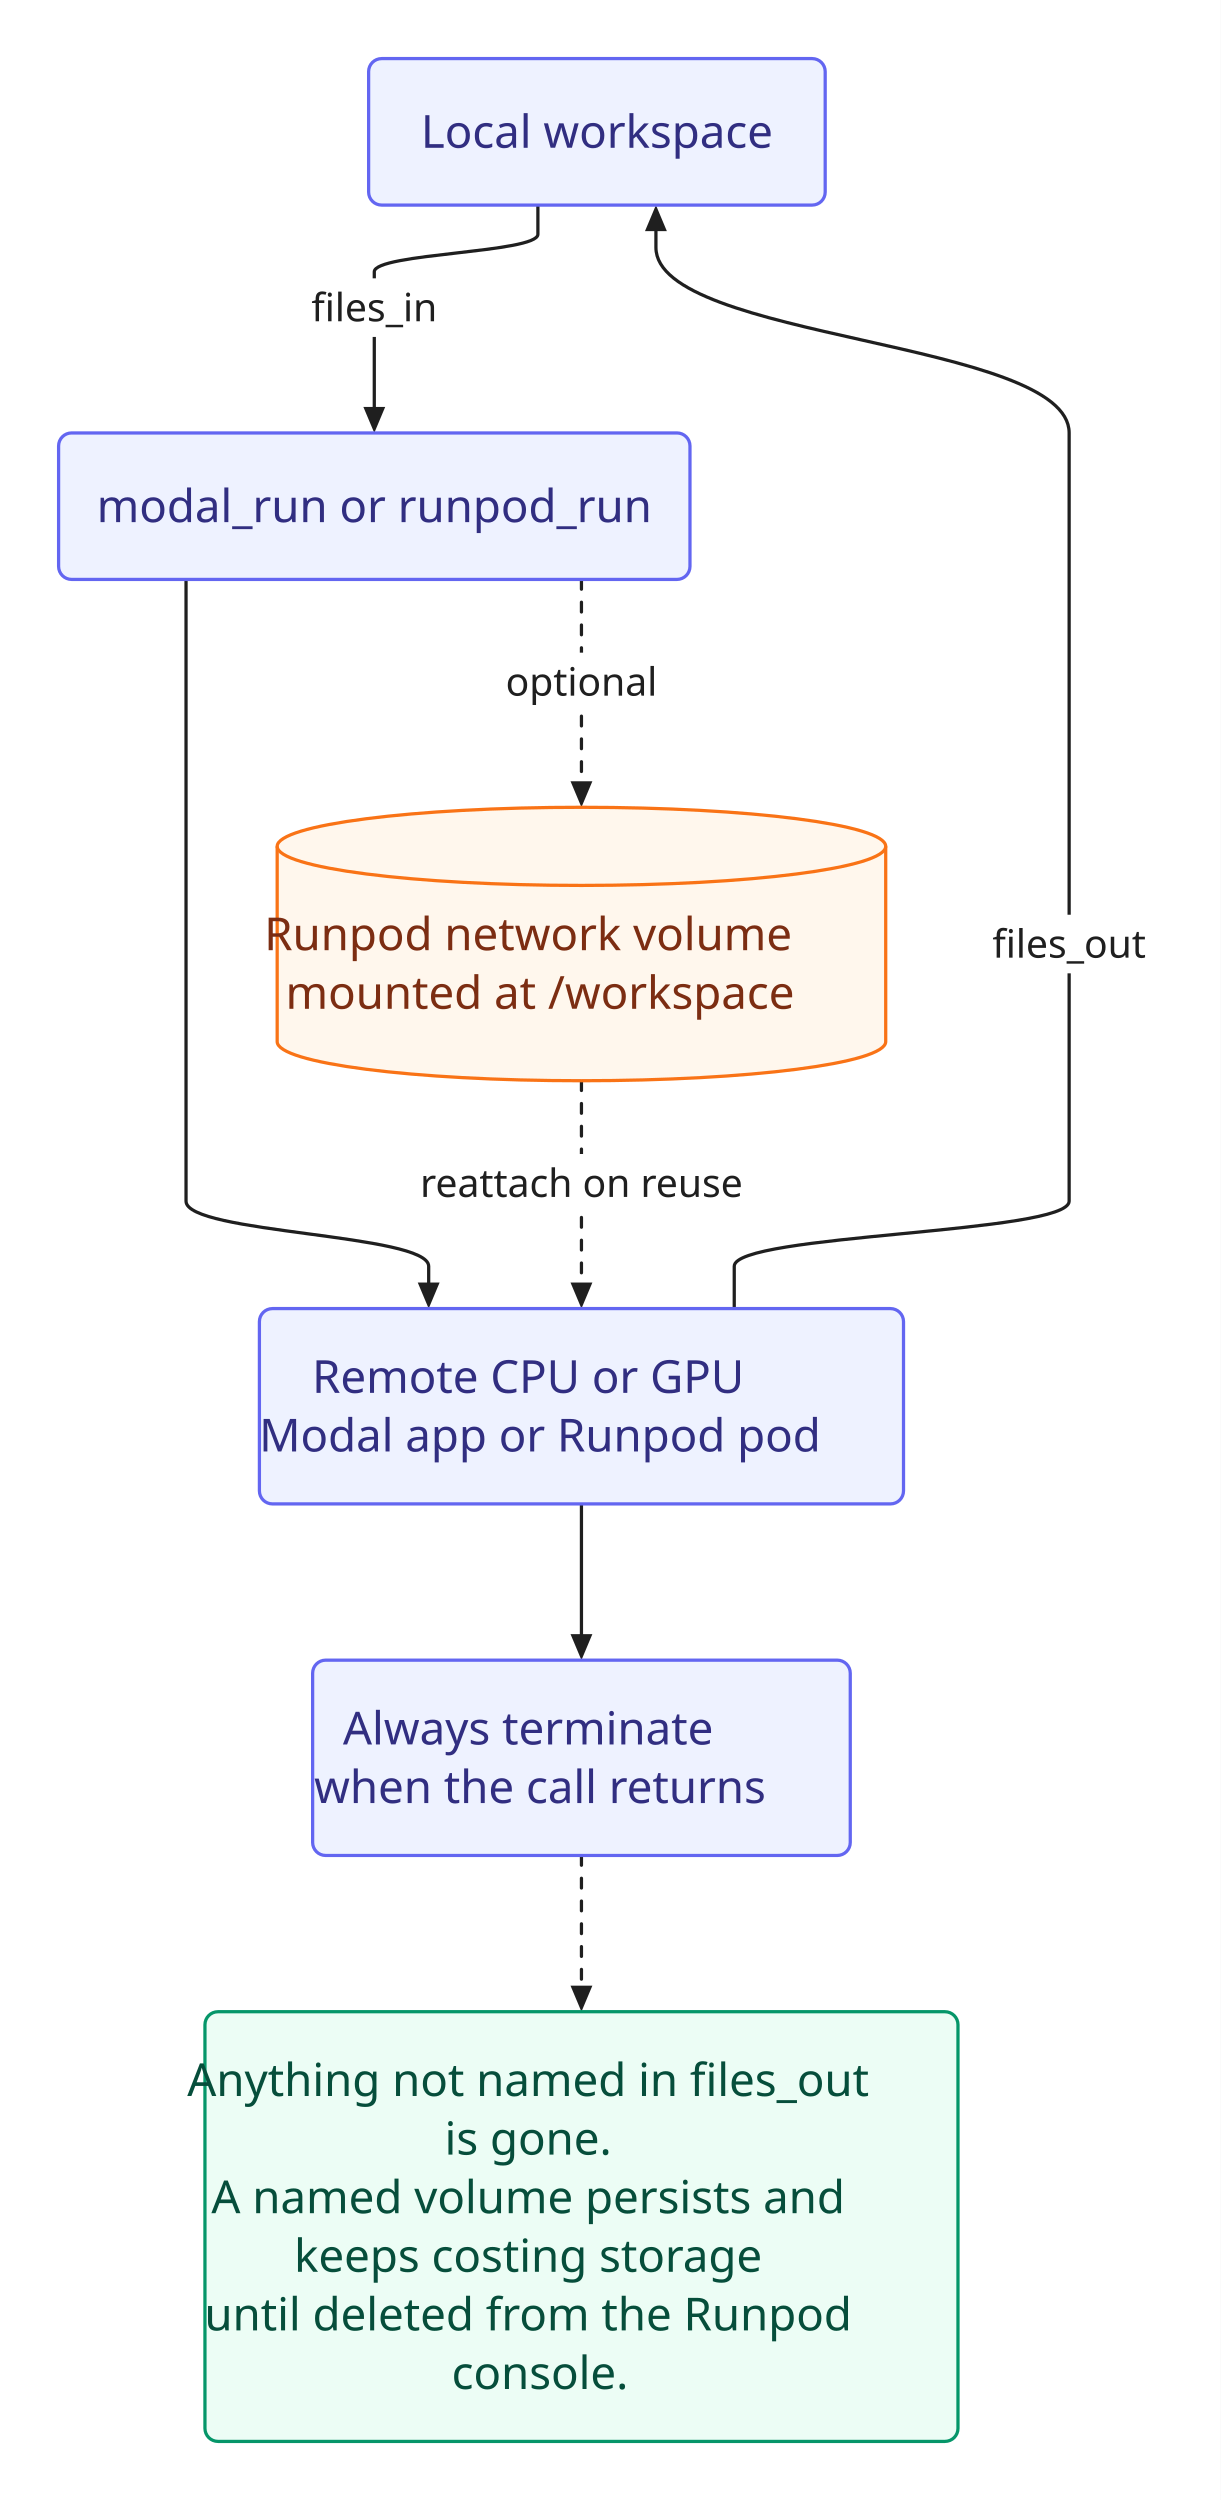
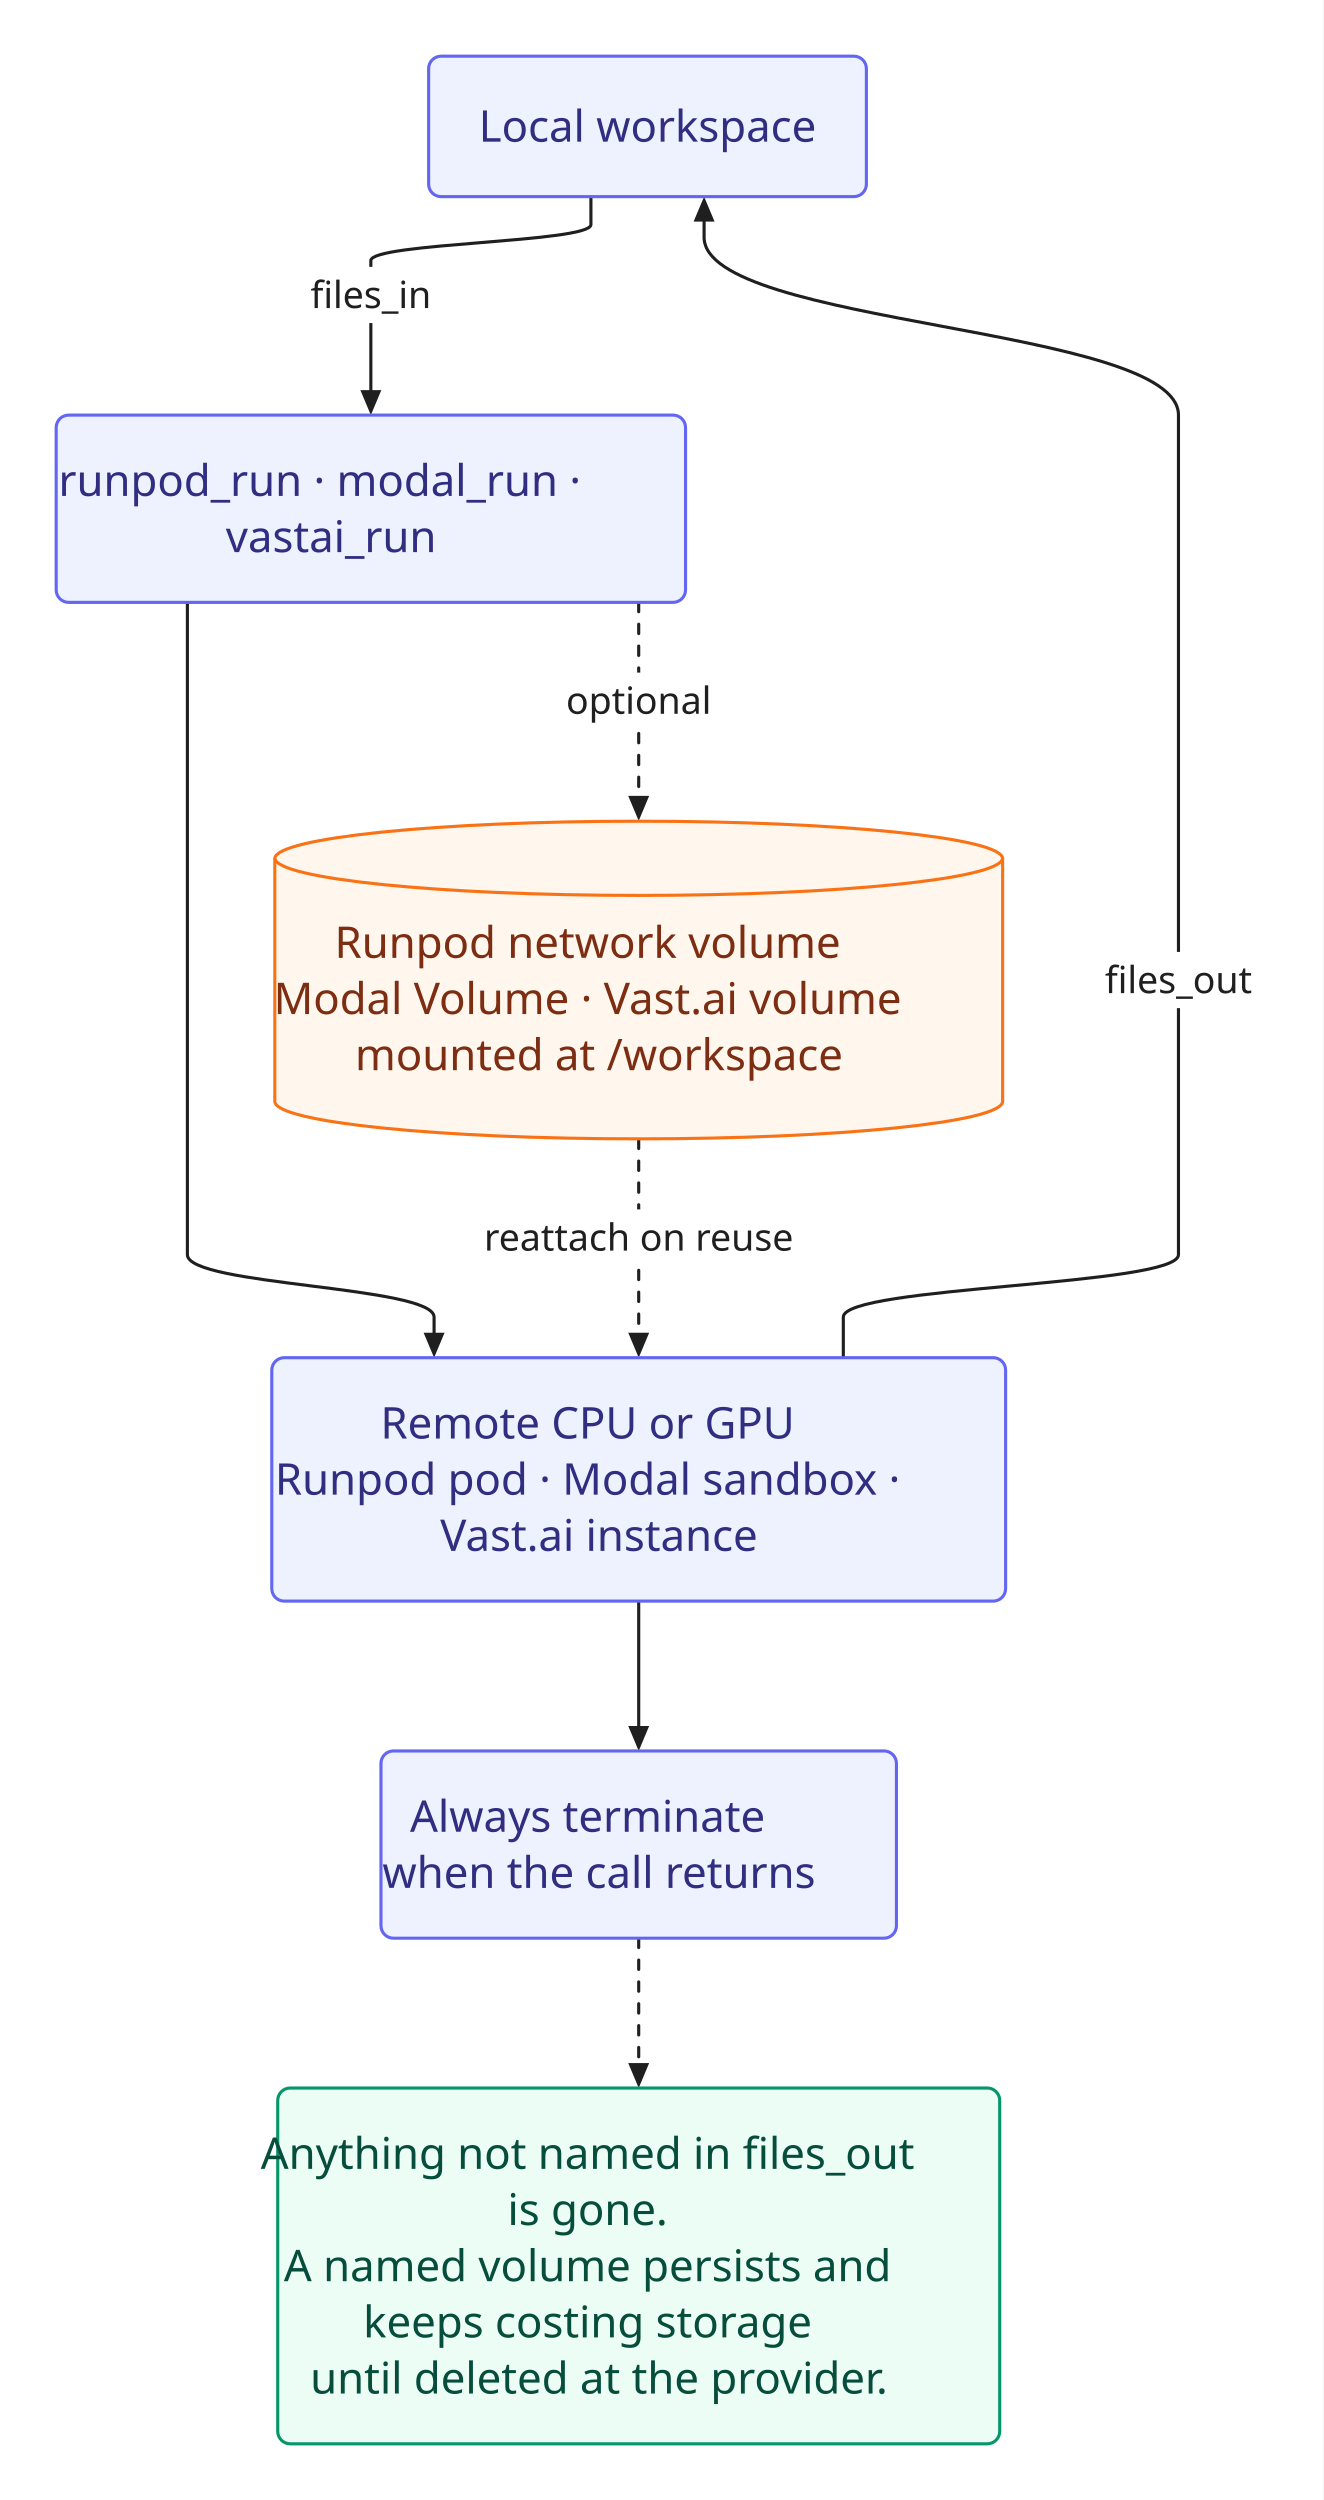
- <svg xmlns="http://www.w3.org/2000/svg" class="pele pele-flowchart" viewBox="0 0 375 768" width="375" height="768" style="max-width:100%;height:auto;--_bg:#fff;--_fg:#1f1f1f;--_m:#6e6e6e;--_l:#1f1f1f;--_s:#f3f3f3;--_a:#e6e6e6;--_b:#8a8a8a;--_c:#5b7bd5;color:#1f1f1f;--_r:4px;--_fm:monospace;font:14px sans-serif;letter-spacing:normal;word-spacing:normal;text-transform:none;direction:ltr;font-family:sans-serif" fill="#1f1f1f" role="graphics-document document" aria-roledescription="flowchart">
+ <svg xmlns="http://www.w3.org/2000/svg" class="pele pele-flowchart" viewBox="0 0 424 801" width="424" height="801" style="max-width:100%;height:auto;--_bg:#fff;--_fg:#1f1f1f;--_m:#6e6e6e;--_l:#1f1f1f;--_s:#f3f3f3;--_a:#e6e6e6;--_b:#8a8a8a;--_c:#5b7bd5;color:#1f1f1f;--_r:4px;--_fm:monospace;font:14px sans-serif;letter-spacing:normal;word-spacing:normal;text-transform:none;direction:ltr;font-family:sans-serif" fill="#1f1f1f" role="graphics-document document" aria-roledescription="flowchart">
  <rect width="100%" height="100%" fill="#ffffff" />
  <g class="pele-edges" fill="none" stroke="#1f1f1f" stroke-linecap="round">
    <g class="pele-edge" data-id="L_local_run_0">
-       <path d="M165.24,63L165.24,71.97C165.24,77.73 114.98,77.73 114.98,83.5L114.98,126" />
-       <path class="pele-marker" d="M114.98,133L111.62,125L118.34,125Z" fill="#1f1f1f" stroke="none" />
+       <path d="M189.33,63L189.33,71.97C189.33,77.73 118.82,77.73 118.82,83.5L118.82,126" />
+       <path class="pele-marker" d="M118.82,133L115.46,125L122.18,125Z" fill="#1f1f1f" stroke="none" />
    </g>
    <g class="pele-edge" data-id="L_run_remote_0">
-       <path d="M57.15,178L57.15,369C57.15,379 131.69,379 131.69,389L131.69,395" />
-       <path class="pele-marker" d="M131.69,402L128.33,394L135.05,394Z" fill="#1f1f1f" stroke="none" />
+       <path d="M60.04,193L60.04,402C60.04,412 139.08,412 139.08,422L139.08,428" />
+       <path class="pele-marker" d="M139.08,435L135.72,427L142.44,427Z" fill="#1f1f1f" stroke="none" />
    </g>
    <g class="pele-edge" data-id="L_remote_local_0">
-       <path d="M225.56,402L225.56,389C225.56,379 328.44,379 328.44,369L328.44,133C328.44,104.5 201.5,104.5 201.5,76L201.5,70" />
-       <path class="pele-marker" d="M201.5,63L204.86,71L198.14,71Z" fill="#1f1f1f" stroke="none" />
+       <path d="M270.2,435L270.2,422C270.2,412 377.58,412 377.58,402L377.58,133C377.58,104.5 225.59,104.5 225.59,76L225.59,70" />
+       <path class="pele-marker" d="M225.59,63L228.95,71L222.23,71Z" fill="#1f1f1f" stroke="none" />
    </g>
    <g class="pele-edge" data-id="L_remote_stop_0">
-       <path d="M178.62,462L178.62,503" />
-       <path class="pele-marker" d="M178.62,510L175.26,502L181.98,502Z" fill="#1f1f1f" stroke="none" />
+       <path d="M204.64,513L204.64,554" />
+       <path class="pele-marker" d="M204.64,561L201.28,553L208,553Z" fill="#1f1f1f" stroke="none" />
    </g>
    <g class="pele-edge" data-id="L_run_volume_0">
-       <path d="M178.62,178L178.62,241" stroke-dasharray="3 4" />
-       <path class="pele-marker" d="M178.62,248L175.26,240L181.98,240Z" fill="#1f1f1f" stroke="none" />
+       <path d="M204.64,193L204.64,256" stroke-dasharray="3 4" />
+       <path class="pele-marker" d="M204.64,263L201.28,255L208,255Z" fill="#1f1f1f" stroke="none" />
    </g>
    <g class="pele-edge" data-id="L_volume_remote_0">
-       <path d="M178.62,332L178.62,395" stroke-dasharray="3 4" />
-       <path class="pele-marker" d="M178.62,402L175.26,394L181.98,394Z" fill="#1f1f1f" stroke="none" />
+       <path d="M204.64,365L204.64,428" stroke-dasharray="3 4" />
+       <path class="pele-marker" d="M204.64,435L201.28,427L208,427Z" fill="#1f1f1f" stroke="none" />
    </g>
    <g class="pele-edge" data-id="L_stop_note_0">
-       <path d="M178.62,570L178.62,611" stroke-dasharray="3 4" />
-       <path class="pele-marker" d="M178.62,618L175.26,610L181.98,610Z" fill="#1f1f1f" stroke="none" />
+       <path d="M204.64,621L204.64,662" stroke-dasharray="3 4" />
+       <path class="pele-marker" d="M204.64,669L201.28,661L208,661Z" fill="#1f1f1f" stroke="none" />
    </g>
  </g>
  <g class="pele-edge-labels" font-size="12">
    <g class="pele-edge-label" data-id="L_local_run_0">
-       <rect x="92.31" y="85.5" width="45.34" height="18" rx="3" fill="#fff" />
-       <text x="114.98" y="98.7" text-anchor="middle">files_in</text>
+       <rect x="96.15" y="85.5" width="45.34" height="18" rx="3" fill="#fff" />
+       <text x="118.82" y="98.7" text-anchor="middle">files_in</text>
    </g>
    <g class="pele-edge-label" data-id="L_remote_local_0">
-       <rect x="302.1" y="281" width="52.69" height="18" rx="3" fill="#fff" />
-       <text x="328.44" y="294.2" text-anchor="middle">files_out</text>
+       <rect x="351.23" y="305" width="52.69" height="18" rx="3" fill="#fff" />
+       <text x="377.58" y="318.2" text-anchor="middle">files_out</text>
    </g>
    <g class="pele-edge-label" data-id="L_run_volume_0">
-       <rect x="153.61" y="200.5" width="50.02" height="18" rx="3" fill="#fff" />
-       <text x="178.62" y="213.7" text-anchor="middle">optional</text>
+       <rect x="179.63" y="215.5" width="50.02" height="18" rx="3" fill="#fff" />
+       <text x="204.64" y="228.7" text-anchor="middle">optional</text>
    </g>
    <g class="pele-edge-label" data-id="L_volume_remote_0">
-       <rect x="127.93" y="354.5" width="101.38" height="18" rx="3" fill="#fff" />
-       <text x="178.62" y="367.7" text-anchor="middle">reattach on reuse</text>
+       <rect x="153.95" y="387.5" width="101.38" height="18" rx="3" fill="#fff" />
+       <text x="204.64" y="400.7" text-anchor="middle">reattach on reuse</text>
    </g>
  </g>
  <g class="pele-nodes">
-     <g class="pele-node pele-shape-rect step" data-id="local" transform="translate(183.37,40.5)">
+     <g class="pele-node pele-shape-rect step" data-id="local" transform="translate(207.46,40.5)">
      <rect x="-70.13" y="-22.5" width="140.26" height="45" fill="#f3f3f3" stroke="#8a8a8a" style="rx:4px;fill:#eef2ff;stroke:#6366f1;" />
      <text class="pele-label" style="fill:#312e81;" x="0" y="4.9" text-anchor="middle">Local workspace</text>
    </g>
-     <g class="pele-node pele-shape-rect step" data-id="run" transform="translate(114.98,155.5)">
-       <rect x="-96.98" y="-22.5" width="193.96" height="45" fill="#f3f3f3" stroke="#8a8a8a" style="rx:4px;fill:#eef2ff;stroke:#6366f1;" />
-       <text class="pele-label" style="fill:#312e81;" x="0" y="4.9" text-anchor="middle">modal_run or runpod_run</text>
-     </g>
-     <g class="pele-node pele-shape-rect step" data-id="remote" transform="translate(178.62,432)">
-       <rect x="-98.93" y="-30" width="197.87" height="60" fill="#f3f3f3" stroke="#8a8a8a" style="rx:4px;fill:#eef2ff;stroke:#6366f1;" />
+     <g class="pele-node pele-shape-rect step" data-id="run" transform="translate(118.82,163)">
+       <rect x="-100.82" y="-30" width="201.65" height="60" fill="#f3f3f3" stroke="#8a8a8a" style="rx:4px;fill:#eef2ff;stroke:#6366f1;" />
      <text class="pele-label" style="fill:#312e81;" text-anchor="middle" xml:space="preserve">
-         <tspan x="0" y="-4.1">Remote CPU or GPU</tspan>
-         <tspan x="0" y="13.9">Modal app or Runpod pod</tspan>
+         <tspan x="0" y="-4.1">runpod_run · modal_run ·</tspan>
+         <tspan x="0" y="13.9">vastai_run</tspan>
      </text>
    </g>
-     <g class="pele-node pele-shape-rect step" data-id="stop" transform="translate(178.62,540)">
+     <g class="pele-node pele-shape-rect step" data-id="remote" transform="translate(204.64,474)">
+       <rect x="-117.56" y="-39" width="235.12" height="78" fill="#f3f3f3" stroke="#8a8a8a" style="rx:4px;fill:#eef2ff;stroke:#6366f1;" />
+       <text class="pele-label" style="fill:#312e81;" text-anchor="middle" xml:space="preserve">
+         <tspan x="0" y="-13.1">Remote CPU or GPU</tspan>
+         <tspan x="0" y="4.9">Runpod pod · Modal sandbox ·</tspan>
+         <tspan x="0" y="22.9">Vast.ai instance</tspan>
+       </text>
+     </g>
+     <g class="pele-node pele-shape-rect step" data-id="stop" transform="translate(204.64,591)">
      <rect x="-82.58" y="-30" width="165.16" height="60" fill="#f3f3f3" stroke="#8a8a8a" style="rx:4px;fill:#eef2ff;stroke:#6366f1;" />
      <text class="pele-label" style="fill:#312e81;" text-anchor="middle" xml:space="preserve">
        <tspan x="0" y="-4.1">Always terminate</tspan>
        <tspan x="0" y="13.9">when the call returns</tspan>
      </text>
    </g>
-     <g class="pele-node pele-shape-cyl store" data-id="volume" transform="translate(178.62,290)">
-       <path d="M-93.47,-30A93.47,12 0 0 1 93.47,-30V30A93.47,12 0 0 1 -93.47,30Z" fill="#f3f3f3" stroke="#8a8a8a" style="fill:#fff7ed;stroke:#f97316;" />
-       <path d="M-93.47,-30A93.47,12 0 0 0 93.47,-30" fill="none" stroke="#8a8a8a" style="stroke:#f97316;" />
+     <g class="pele-node pele-shape-cyl store" data-id="volume" transform="translate(204.64,314)">
+       <path d="M-116.59,-39A116.6,12 0 0 1 116.6,-39V39A116.6,12 0 0 1 -116.59,39Z" fill="#f3f3f3" stroke="#8a8a8a" style="fill:#fff7ed;stroke:#f97316;" />
+       <path d="M-116.59,-39A116.6,12 0 0 0 116.6,-39" fill="none" stroke="#8a8a8a" style="stroke:#f97316;" />
      <text class="pele-label" style="fill:#7c2d12;" text-anchor="middle" xml:space="preserve">
-         <tspan x="0" y="1.9">Runpod network volume</tspan>
-         <tspan x="0" y="19.9">mounted at /workspace</tspan>
+         <tspan x="0" y="-7.1">Runpod network volume</tspan>
+         <tspan x="0" y="10.9">Modal Volume · Vast.ai volume</tspan>
+         <tspan x="0" y="28.9">mounted at /workspace</tspan>
      </text>
    </g>
-     <g class="pele-node pele-shape-rect note" data-id="note" transform="translate(178.62,684)">
-       <rect x="-115.66" y="-66" width="231.33" height="132" fill="#f3f3f3" stroke="#8a8a8a" style="rx:4px;fill:#ecfdf5;stroke:#059669;" />
+     <g class="pele-node pele-shape-rect note" data-id="note" transform="translate(204.64,726)">
+       <rect x="-115.66" y="-57" width="231.33" height="114" fill="#f3f3f3" stroke="#8a8a8a" style="rx:4px;fill:#ecfdf5;stroke:#059669;" />
      <text class="pele-label" style="fill:#064e3b;" text-anchor="middle" xml:space="preserve">
-         <tspan x="0" y="-40.1">Anything not named in files_out</tspan>
-         <tspan x="0" y="-22.1">is gone.</tspan>
-         <tspan x="0" y="-4.1">A named volume persists and</tspan>
-         <tspan x="0" y="13.9">keeps costing storage</tspan>
-         <tspan x="0" y="31.9">until deleted from the Runpod</tspan>
-         <tspan x="0" y="49.9">console.</tspan>
+         <tspan x="0" y="-31.1">Anything not named in files_out</tspan>
+         <tspan x="0" y="-13.1">is gone.</tspan>
+         <tspan x="0" y="4.9">A named volume persists and</tspan>
+         <tspan x="0" y="22.9">keeps costing storage</tspan>
+         <tspan x="0" y="40.9">until deleted at the provider.</tspan>
      </text>
    </g>
  </g>
</svg>
